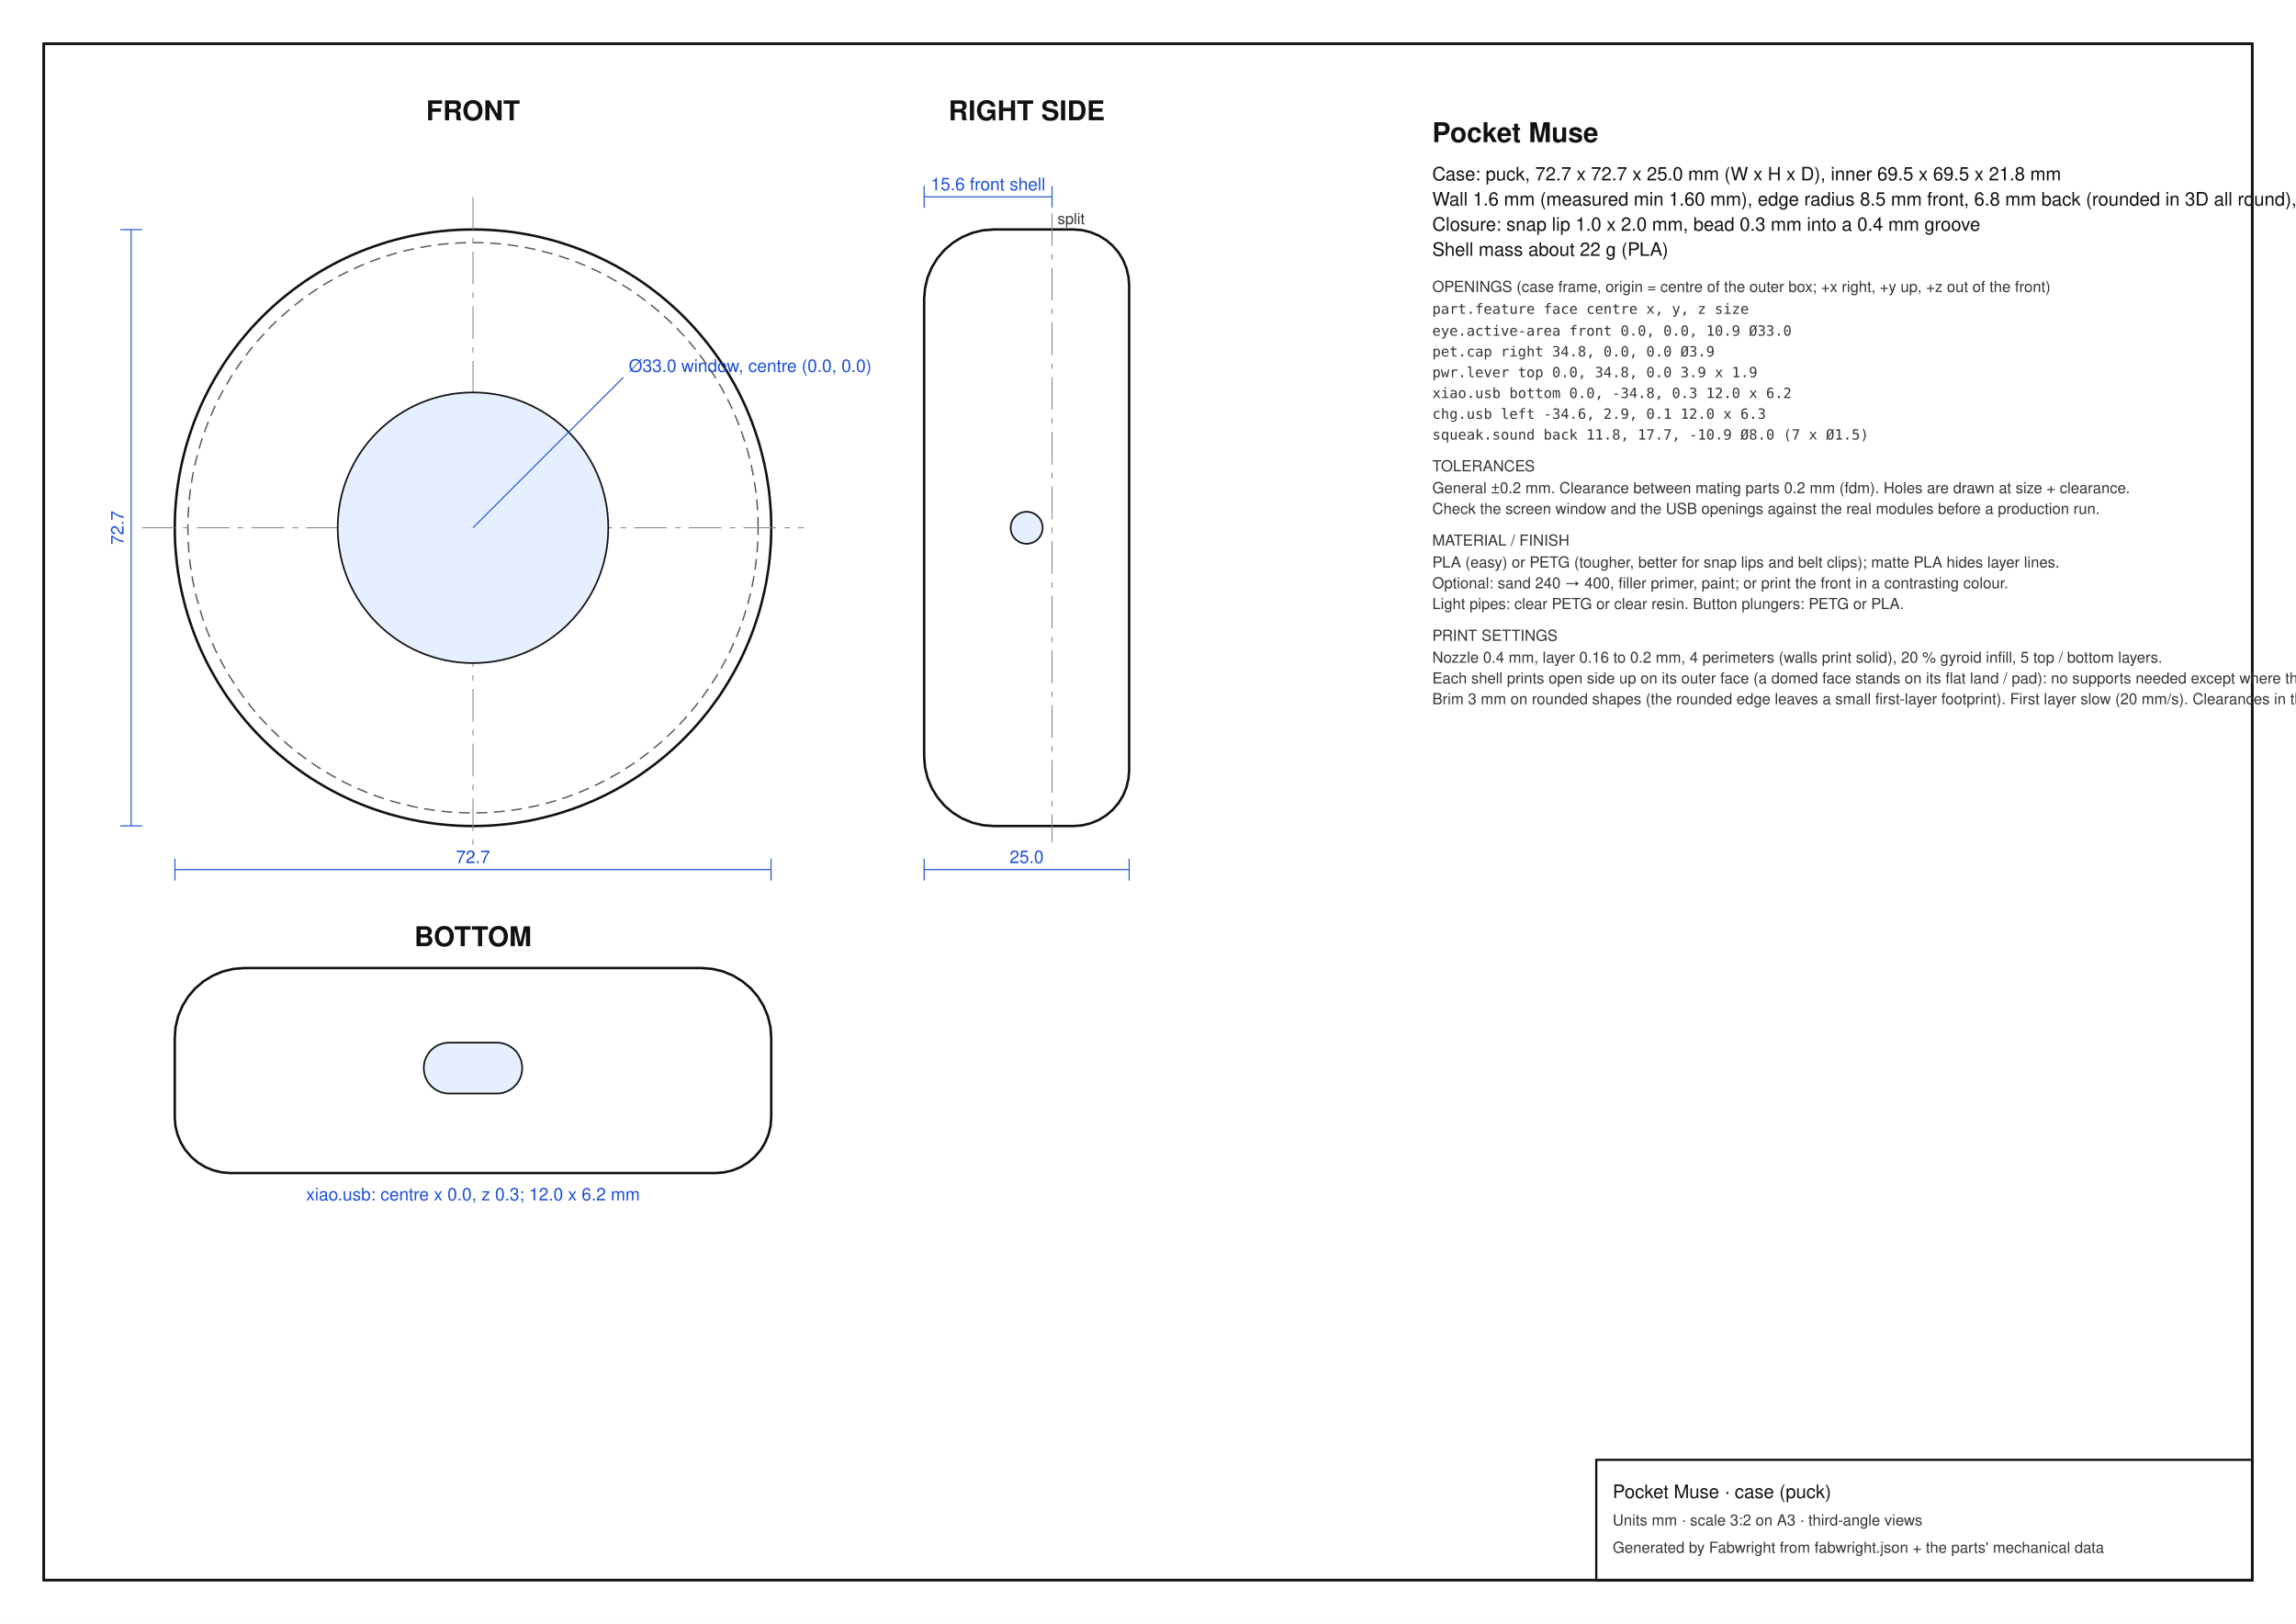
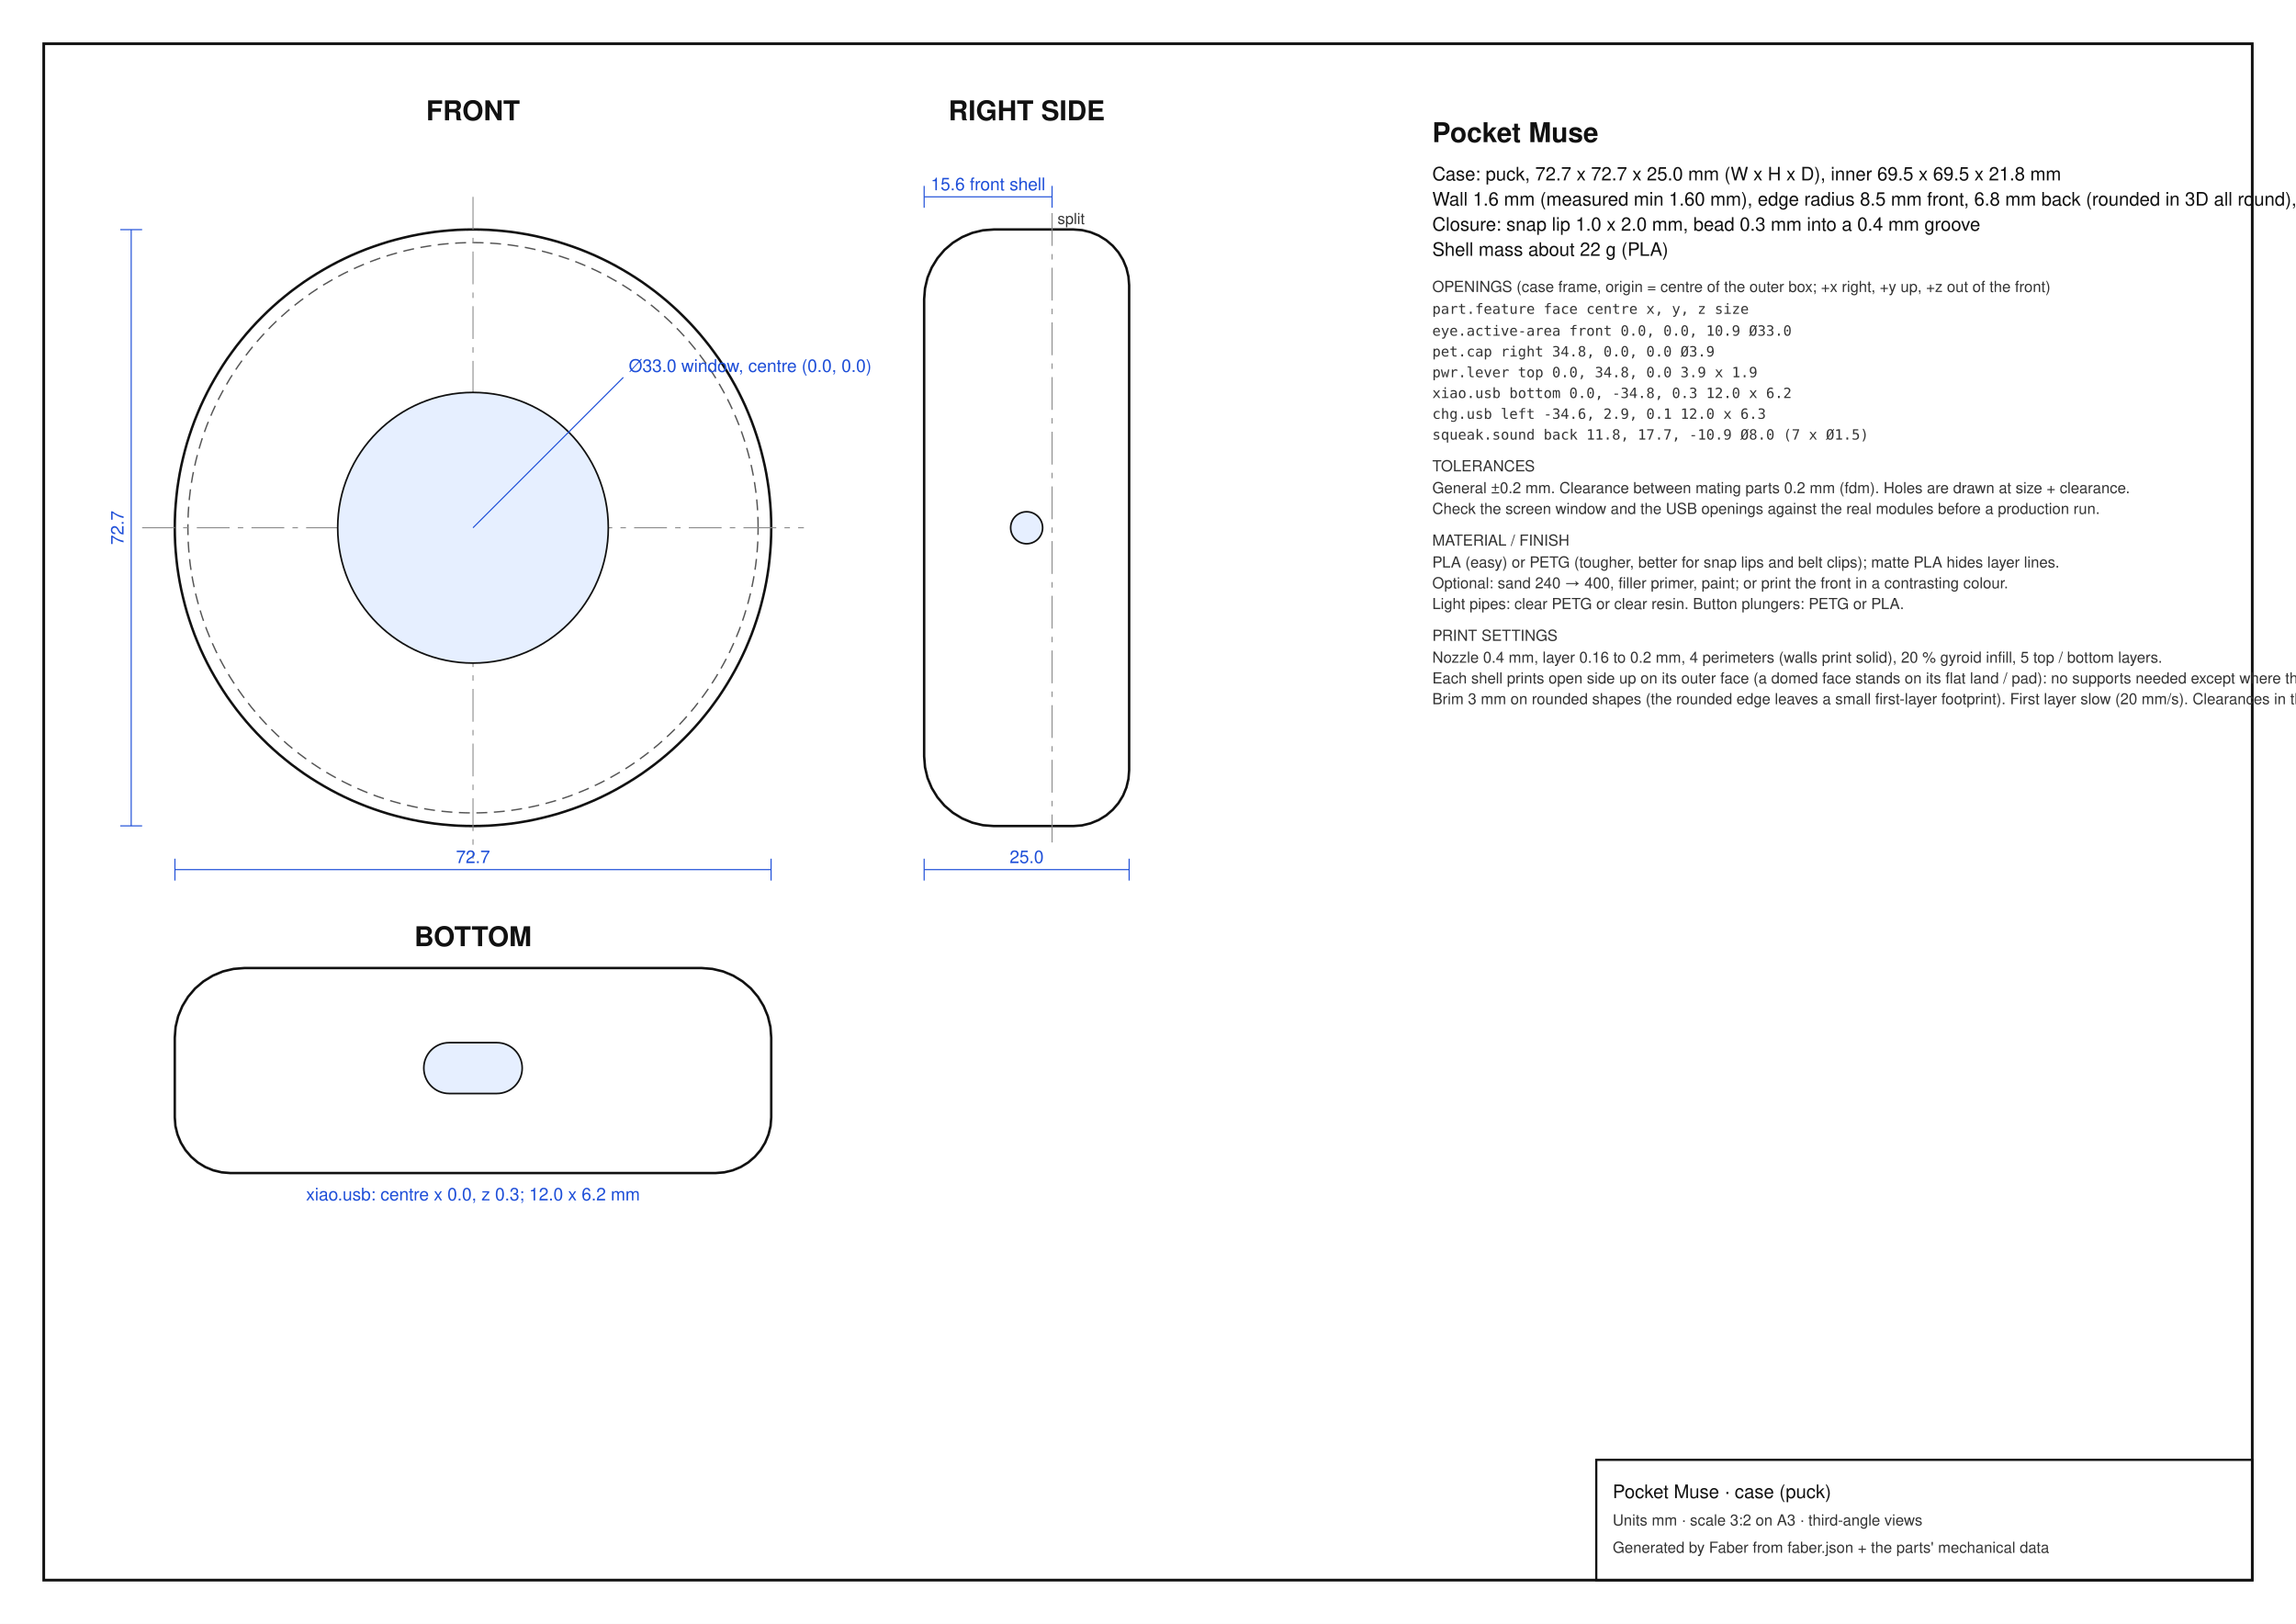
<svg xmlns="http://www.w3.org/2000/svg" width="420mm" height="297mm" viewBox="0 0 420 297" font-family="Helvetica, Arial, sans-serif">
  <rect x="0" y="0" width="420" height="297" fill="#fff" />
  <rect x="8" y="8" width="404" height="281" fill="none" stroke="#111" stroke-width="0.5" />
  <style>.o{fill:none;stroke:#111;stroke-width:0.45}.h{fill:none;stroke:#555;stroke-width:0.25;stroke-dasharray:2 1.2}.c{fill:none;stroke:#888;stroke-width:0.18;stroke-dasharray:6 1.5 1 1.5}.d{stroke:#1d4ed8;stroke-width:0.2;fill:none}.dt{fill:#1d4ed8;font-size:3.2px}.t{font-size:3.4px;fill:#111}.s{font-size:2.8px;fill:#333}.m{font-size:2.6px;fill:#333;font-family:Menlo,Consolas,monospace;white-space:pre}.b{font-size:5px;font-weight:bold;fill:#111}.op{fill:#e6efff;stroke:#111;stroke-width:0.3}</style>
  <text class="b" x="86.525" y="22" text-anchor="middle">FRONT</text>
  <polygon class="o" points="141.08,96.53 141.06,95.10 141.01,93.67 140.91,92.24 140.78,90.82 140.62,89.40 140.41,87.99 140.17,86.58 139.89,85.18 139.57,83.79 139.22,82.40 138.84,81.03 138.41,79.67 137.95,78.31 137.46,76.97 136.93,75.65 136.37,74.33 135.77,73.04 135.14,71.76 134.47,70.49 133.77,69.25 133.04,68.02 132.28,66.81 131.49,65.62 130.66,64.46 129.81,63.31 128.92,62.19 128.01,61.09 127.07,60.02 126.10,58.97 125.10,57.95 124.08,56.95 123.03,55.98 121.96,55.04 120.86,54.13 119.74,53.24 118.59,52.39 117.43,51.56 116.24,50.77 115.03,50.01 113.80,49.28 112.56,48.58 111.29,47.91 110.01,47.28 108.72,46.68 107.40,46.12 106.08,45.59 104.74,45.10 103.38,44.64 102.02,44.21 100.65,43.83 99.26,43.48 97.87,43.16 96.47,42.88 95.06,42.64 93.65,42.43 92.23,42.27 90.81,42.14 89.38,42.04 87.95,41.99 86.53,41.97 85.10,41.99 83.67,42.04 82.24,42.14 80.82,42.27 79.40,42.43 77.99,42.64 76.58,42.88 75.18,43.16 73.79,43.48 72.40,43.83 71.03,44.21 69.67,44.64 68.31,45.10 66.97,45.59 65.65,46.12 64.33,46.68 63.04,47.28 61.76,47.91 60.49,48.58 59.25,49.28 58.02,50.01 56.81,50.77 55.62,51.56 54.46,52.39 53.31,53.24 52.19,54.13 51.09,55.04 50.02,55.98 48.97,56.95 47.95,57.95 46.95,58.97 45.98,60.02 45.04,61.09 44.13,62.19 43.24,63.31 42.39,64.46 41.56,65.62 40.77,66.81 40.01,68.02 39.28,69.25 38.58,70.49 37.91,71.76 37.28,73.04 36.68,74.33 36.12,75.65 35.59,76.97 35.10,78.31 34.64,79.67 34.21,81.03 33.83,82.40 33.48,83.79 33.16,85.18 32.88,86.58 32.64,87.99 32.43,89.40 32.27,90.82 32.14,92.24 32.04,93.67 31.99,95.10 31.97,96.53 31.99,97.95 32.04,99.38 32.14,100.81 32.27,102.23 32.43,103.65 32.64,105.06 32.88,106.47 33.16,107.87 33.48,109.26 33.83,110.65 34.21,112.02 34.64,113.38 35.10,114.74 35.59,116.08 36.12,117.40 36.68,118.72 37.28,120.01 37.91,121.29 38.58,122.56 39.28,123.80 40.01,125.03 40.77,126.24 41.56,127.43 42.39,128.59 43.24,129.74 44.13,130.86 45.04,131.96 45.98,133.03 46.95,134.08 47.95,135.10 48.97,136.10 50.02,137.07 51.09,138.01 52.19,138.92 53.31,139.81 54.46,140.66 55.62,141.49 56.81,142.28 58.02,143.04 59.25,143.77 60.49,144.47 61.76,145.14 63.04,145.77 64.33,146.37 65.65,146.93 66.97,147.46 68.31,147.95 69.67,148.41 71.03,148.84 72.40,149.22 73.79,149.57 75.18,149.89 76.58,150.17 77.99,150.41 79.40,150.62 80.82,150.78 82.24,150.91 83.67,151.01 85.10,151.06 86.52,151.08 87.95,151.06 89.38,151.01 90.81,150.91 92.23,150.78 93.65,150.62 95.06,150.41 96.47,150.17 97.87,149.89 99.26,149.57 100.65,149.22 102.02,148.84 103.38,148.41 104.74,147.95 106.08,147.46 107.40,146.93 108.72,146.37 110.01,145.77 111.29,145.14 112.56,144.47 113.80,143.77 115.03,143.04 116.24,142.28 117.43,141.49 118.59,140.66 119.74,139.81 120.86,138.92 121.96,138.01 123.03,137.07 124.08,136.10 125.10,135.10 126.10,134.08 127.07,133.03 128.01,131.96 128.92,130.86 129.81,129.74 130.66,128.59 131.49,127.43 132.28,126.24 133.04,125.03 133.77,123.80 134.47,122.56 135.14,121.29 135.77,120.01 136.37,118.72 136.93,117.40 137.46,116.08 137.95,114.74 138.41,113.38 138.84,112.02 139.22,110.65 139.57,109.26 139.89,107.87 140.17,106.47 140.41,105.06 140.62,103.65 140.78,102.23 140.91,100.81 141.01,99.38 141.06,97.95" />
  <polygon class="h" points="138.68,96.53 138.66,95.16 138.61,93.80 138.52,92.43 138.40,91.07 138.24,89.72 138.04,88.37 137.81,87.02 137.54,85.68 137.24,84.35 136.90,83.03 136.53,81.71 136.13,80.41 135.69,79.11 135.22,77.83 134.71,76.57 134.17,75.31 133.60,74.07 133.00,72.85 132.36,71.64 131.69,70.45 131.00,69.27 130.27,68.12 129.51,66.98 128.72,65.87 127.90,64.77 127.06,63.70 126.19,62.65 125.29,61.63 124.36,60.62 123.41,59.64 122.43,58.69 121.42,57.76 120.40,56.86 119.35,55.99 118.28,55.15 117.18,54.33 116.07,53.54 114.93,52.78 113.78,52.05 112.60,51.36 111.41,50.69 110.20,50.05 108.98,49.45 107.74,48.88 106.48,48.34 105.22,47.83 103.94,47.36 102.64,46.92 101.34,46.52 100.02,46.15 98.70,45.81 97.37,45.51 96.03,45.24 94.68,45.01 93.33,44.81 91.98,44.65 90.62,44.53 89.25,44.44 87.89,44.39 86.53,44.37 85.16,44.39 83.80,44.44 82.43,44.53 81.07,44.65 79.72,44.81 78.37,45.01 77.02,45.24 75.68,45.51 74.35,45.81 73.03,46.15 71.71,46.52 70.41,46.92 69.11,47.36 67.83,47.83 66.57,48.34 65.31,48.88 64.07,49.45 62.85,50.05 61.64,50.69 60.45,51.36 59.27,52.05 58.12,52.78 56.98,53.54 55.87,54.33 54.77,55.15 53.70,55.99 52.65,56.86 51.63,57.76 50.62,58.69 49.64,59.64 48.69,60.62 47.76,61.63 46.86,62.65 45.99,63.70 45.15,64.77 44.33,65.87 43.54,66.98 42.78,68.12 42.05,69.27 41.36,70.45 40.69,71.64 40.05,72.85 39.45,74.07 38.88,75.31 38.34,76.57 37.83,77.83 37.36,79.11 36.92,80.41 36.52,81.71 36.15,83.03 35.81,84.35 35.51,85.68 35.24,87.02 35.01,88.37 34.81,89.72 34.65,91.07 34.53,92.43 34.44,93.80 34.39,95.16 34.37,96.53 34.39,97.89 34.44,99.25 34.53,100.62 34.65,101.98 34.81,103.33 35.01,104.68 35.24,106.03 35.51,107.37 35.81,108.70 36.15,110.02 36.52,111.34 36.92,112.64 37.36,113.94 37.83,115.22 38.34,116.48 38.88,117.74 39.45,118.98 40.05,120.20 40.69,121.41 41.36,122.60 42.05,123.78 42.78,124.93 43.54,126.07 44.33,127.18 45.15,128.28 45.99,129.35 46.86,130.40 47.76,131.42 48.69,132.43 49.64,133.41 50.62,134.36 51.63,135.29 52.65,136.19 53.70,137.06 54.77,137.90 55.87,138.72 56.98,139.51 58.12,140.27 59.27,141.00 60.45,141.69 61.64,142.36 62.85,143.00 64.07,143.60 65.31,144.17 66.57,144.71 67.83,145.22 69.11,145.69 70.41,146.13 71.71,146.53 73.03,146.90 74.35,147.24 75.68,147.54 77.02,147.81 78.37,148.04 79.72,148.24 81.07,148.40 82.43,148.52 83.80,148.61 85.16,148.66 86.52,148.68 87.89,148.66 89.25,148.61 90.62,148.52 91.98,148.40 93.33,148.24 94.68,148.04 96.03,147.81 97.37,147.54 98.70,147.24 100.02,146.90 101.34,146.53 102.64,146.13 103.94,145.69 105.22,145.22 106.48,144.71 107.74,144.17 108.98,143.60 110.20,143.00 111.41,142.36 112.60,141.69 113.78,141.00 114.93,140.27 116.07,139.51 117.18,138.72 118.28,137.90 119.35,137.06 120.40,136.19 121.42,135.29 122.43,134.36 123.41,133.41 124.36,132.43 125.29,131.42 126.19,130.40 127.06,129.35 127.90,128.28 128.72,127.18 129.51,126.07 130.27,124.93 131.00,123.78 131.69,122.60 132.36,121.41 133.00,120.20 133.60,118.98 134.17,117.74 134.71,116.48 135.22,115.22 135.69,113.94 136.13,112.64 136.53,111.34 136.90,110.02 137.24,108.70 137.54,107.37 137.81,106.03 138.04,104.68 138.24,103.33 138.40,101.98 138.52,100.62 138.61,99.25 138.66,97.89" />
  <line class="c" x1="26" y1="96.525" x2="147.05" y2="96.525" />
  <line class="c" x1="86.525" y1="36" x2="86.525" y2="157.05" />
  <circle class="op" cx="86.525" cy="96.525" r="24.75" />
  <line class="d" x1="32" y1="159.05" x2="141.05" y2="159.05" />
  <line class="d" x1="32" y1="157.05" x2="32" y2="161.05" />
  <line class="d" x1="141.05" y1="157.05" x2="141.05" y2="161.05" />
  <text class="dt" x="86.525" y="157.85" text-anchor="middle">72.7</text>
  <line class="d" x1="24" y1="42" x2="24" y2="151.05" />
  <line class="d" x1="22" y1="42" x2="26" y2="42" />
  <line class="d" x1="22" y1="151.05" x2="26" y2="151.05" />
  <text class="dt" x="22.6" y="96.525" text-anchor="middle" transform="rotate(-90 22.6 96.525)">72.7</text>
  <line class="d" x1="86.525" y1="96.525" x2="114.026" y2="69.024" />
  <text class="dt" x="115.026" y="68.024">Ø33.0 window, centre (0.0, 0.0)</text>
  <text class="b" x="187.8" y="22" text-anchor="middle">RIGHT SIDE</text>
  <path class="o" d="M181.80 151.08 L179.81 150.93 L177.86 150.46 L176.01 149.69 L174.31 148.65 L172.78 147.35 L171.49 145.83 L170.44 144.12 L169.67 142.27 L169.21 140.33 L169.05 138.33 L169.05 131.36 L169.05 124.40 L169.05 117.43 L169.05 110.46 L169.05 103.49 L169.05 96.53 L169.05 89.56 L169.05 82.59 L169.05 75.62 L169.05 68.65 L169.05 61.69 L169.05 54.72 L169.21 52.72 L169.67 50.78 L170.44 48.93 L171.49 47.22 L172.78 45.70 L174.31 44.40 L176.01 43.36 L177.86 42.59 L179.81 42.12 L181.80 41.97 L196.35 41.97 L197.95 42.09 L199.50 42.47 L200.98 43.08 L202.35 43.92 L203.56 44.96 L204.60 46.17 L205.44 47.54 L206.05 49.02 L206.42 50.57 L206.55 52.17 L206.55 59.56 L206.55 66.95 L206.55 74.35 L206.55 81.74 L206.55 89.13 L206.55 96.53 L206.55 103.92 L206.55 111.31 L206.55 118.70 L206.55 126.10 L206.55 133.49 L206.55 140.88 L206.42 142.48 L206.05 144.03 L205.44 145.51 L204.60 146.88 L203.56 148.09 L202.35 149.13 L200.98 149.97 L199.50 150.58 L197.95 150.96 L196.35 151.08 Z" />
  <line class="c" x1="192.45" y1="38.968" x2="192.45" y2="154.082" />
  <text class="s" x="193.45" y="40.968">split</text>
  <circle class="op" cx="187.8" cy="96.525" r="2.925" />
  <line class="d" x1="169.05" y1="159.05" x2="206.55" y2="159.05" />
  <line class="d" x1="169.05" y1="157.05" x2="169.05" y2="161.05" />
  <line class="d" x1="206.55" y1="157.05" x2="206.55" y2="161.05" />
  <text class="dt" x="187.8" y="157.85" text-anchor="middle">25.0</text>
  <line class="d" x1="169.05" y1="36" x2="192.45" y2="36" />
  <line class="d" x1="169.05" y1="34" x2="169.05" y2="38" />
  <line class="d" x1="192.45" y1="34" x2="192.45" y2="38" />
  <text class="dt" x="180.75" y="34.8" text-anchor="middle">15.6 front shell</text>
  <text class="b" x="86.525" y="173.05" text-anchor="middle">BOTTOM</text>
  <path class="o" d="M31.97 189.80 L32.12 187.81 L32.59 185.86 L33.36 184.01 L34.40 182.31 L35.70 180.78 L37.22 179.49 L38.93 178.44 L40.78 177.67 L42.72 177.21 L44.72 177.05 L51.69 177.05 L58.65 177.05 L65.62 177.05 L72.59 177.05 L79.56 177.05 L86.53 177.05 L93.49 177.05 L100.46 177.05 L107.43 177.05 L114.40 177.05 L121.36 177.05 L128.33 177.05 L130.33 177.21 L132.27 177.67 L134.12 178.44 L135.83 179.49 L137.35 180.78 L138.65 182.31 L139.69 184.01 L140.46 185.86 L140.93 187.81 L141.08 189.80 L141.08 204.35 L140.96 205.95 L140.58 207.50 L139.97 208.98 L139.13 210.35 L138.09 211.56 L136.88 212.60 L135.51 213.44 L134.03 214.05 L132.48 214.42 L130.88 214.55 L123.49 214.55 L116.10 214.55 L108.70 214.55 L101.31 214.55 L93.92 214.55 L86.53 214.55 L79.13 214.55 L71.74 214.55 L64.35 214.55 L56.95 214.55 L49.56 214.55 L42.17 214.55 L40.57 214.42 L39.02 214.05 L37.54 213.44 L36.17 212.60 L34.96 211.56 L33.92 210.35 L33.08 208.98 L32.47 207.50 L32.09 205.95 L31.97 204.35 Z" />
  <rect class="op" x="77.525" y="190.7" width="18" height="9.3" rx="4.635" />
  <text class="dt" x="86.525" y="219.55" text-anchor="middle">xiao.usb: centre x 0.0, z 0.3; 12.0 x 6.2 mm</text>
  <text class="b" x="262" y="26">Pocket Muse</text>
  <text class="t" x="262" y="33">Case: puck, 72.7 x 72.7 x 25.0 mm (W x H x D), inner 69.5 x 69.5 x 21.8 mm</text>
  <text class="t" x="262" y="37.6">Wall 1.6 mm (measured min 1.60 mm), edge radius 8.5 mm front, 6.8 mm back (rounded in 3D all round), split 15.6 mm from the front</text>
  <text class="t" x="262" y="42.2">Closure: snap lip 1.0 x 2.0 mm, bead 0.3 mm into a 0.4 mm groove</text>
  <text class="t" x="262" y="46.8">Shell mass about 22 g (PLA)</text>
  <text class="s" x="262" y="53.4">OPENINGS (case frame, origin = centre of the outer box; +x right, +y up, +z out of the front)</text>
  <text class="m" x="262" y="57.4">part.feature            face     centre x, y, z          size</text>
  <text class="m" x="262" y="61.4">eye.active-area         front    0.0, 0.0, 10.9          Ø33.0</text>
  <text class="m" x="262" y="65.2">pet.cap                 right    34.8, 0.0, 0.0          Ø3.9</text>
  <text class="m" x="262" y="69">pwr.lever               top      0.0, 34.8, 0.0          3.9 x 1.9</text>
  <text class="m" x="262" y="72.8">xiao.usb                bottom   0.0, -34.8, 0.3         12.0 x 6.2</text>
  <text class="m" x="262" y="76.6">chg.usb                 left     -34.6, 2.9, 0.1         12.0 x 6.3</text>
  <text class="m" x="262" y="80.4">squeak.sound            back     11.8, 17.7, -10.9       Ø8.0 (7 x Ø1.5)</text>
  <text class="s" x="262" y="86.2">TOLERANCES</text>
  <text class="s" x="262" y="90.2">General ±0.2 mm. Clearance between mating parts 0.2 mm (fdm). Holes are drawn at size + clearance.</text>
  <text class="s" x="262" y="94">Check the screen window and the USB openings against the real modules before a production run.</text>
  <text class="s" x="262" y="99.8">MATERIAL / FINISH</text>
  <text class="s" x="262" y="103.8">PLA (easy) or PETG (tougher, better for snap lips and belt clips); matte PLA hides layer lines.</text>
  <text class="s" x="262" y="107.6">Optional: sand 240 → 400, filler primer, paint; or print the front in a contrasting colour.</text>
  <text class="s" x="262" y="111.4">Light pipes: clear PETG or clear resin. Button plungers: PETG or PLA.</text>
  <text class="s" x="262" y="117.2">PRINT SETTINGS</text>
  <text class="s" x="262" y="121.2">Nozzle 0.4 mm, layer 0.16 to 0.2 mm, 4 perimeters (walls print solid), 20 % gyroid infill, 5 top / bottom layers.</text>
  <text class="s" x="262" y="125">Each shell prints open side up on its outer face (a domed face stands on its flat land / pad): no supports needed except where this file says.</text>
  <text class="s" x="262" y="128.8">Brim 3 mm on rounded shapes (the rounded edge leaves a small first-layer footprint). First layer slow (20 mm/s). Clearances in this file: 0.2 mm.</text>
  <rect x="292" y="267" width="120" height="22" fill="none" stroke="#111" stroke-width="0.4" />
  <text class="t" x="295" y="274">Pocket Muse · case (puck)</text>
  <text class="s" x="295" y="279">Units mm · scale 3:2 on A3 · third-angle views</text>
-   <text class="s" x="295" y="284">Generated by Fabwright from fabwright.json + the parts' mechanical data</text>
+   <text class="s" x="295" y="284">Generated by Faber from faber.json + the parts' mechanical data</text>
</svg>
